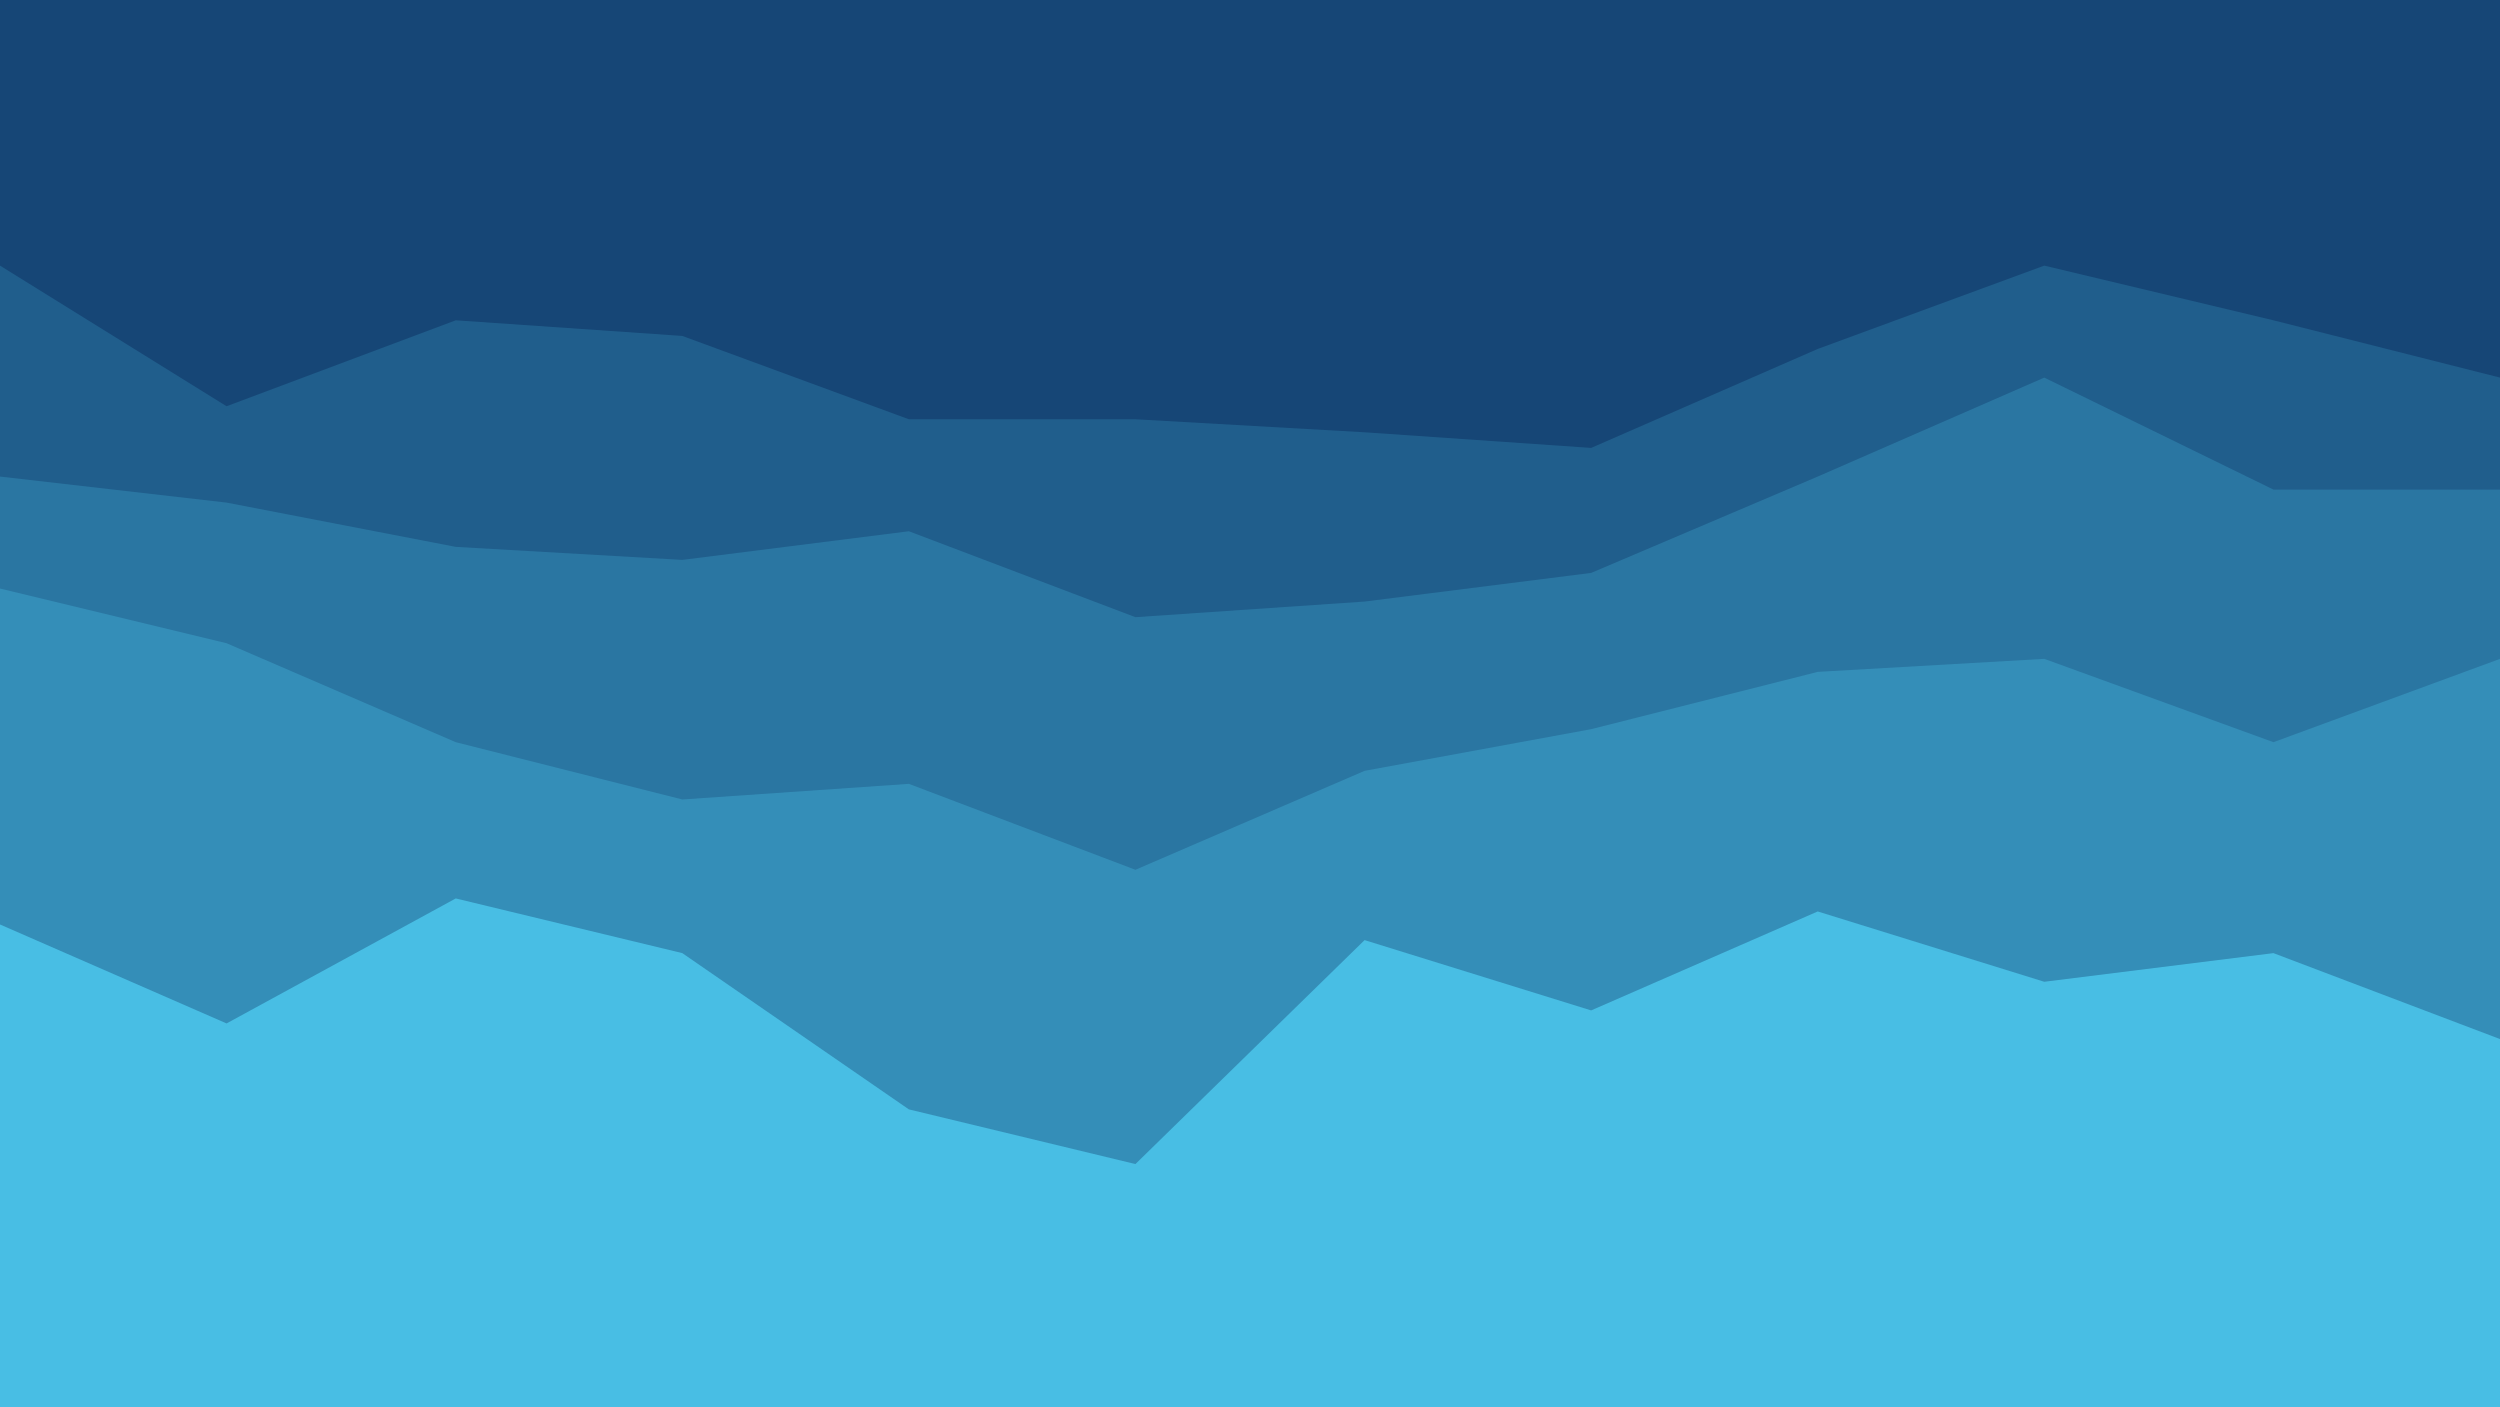
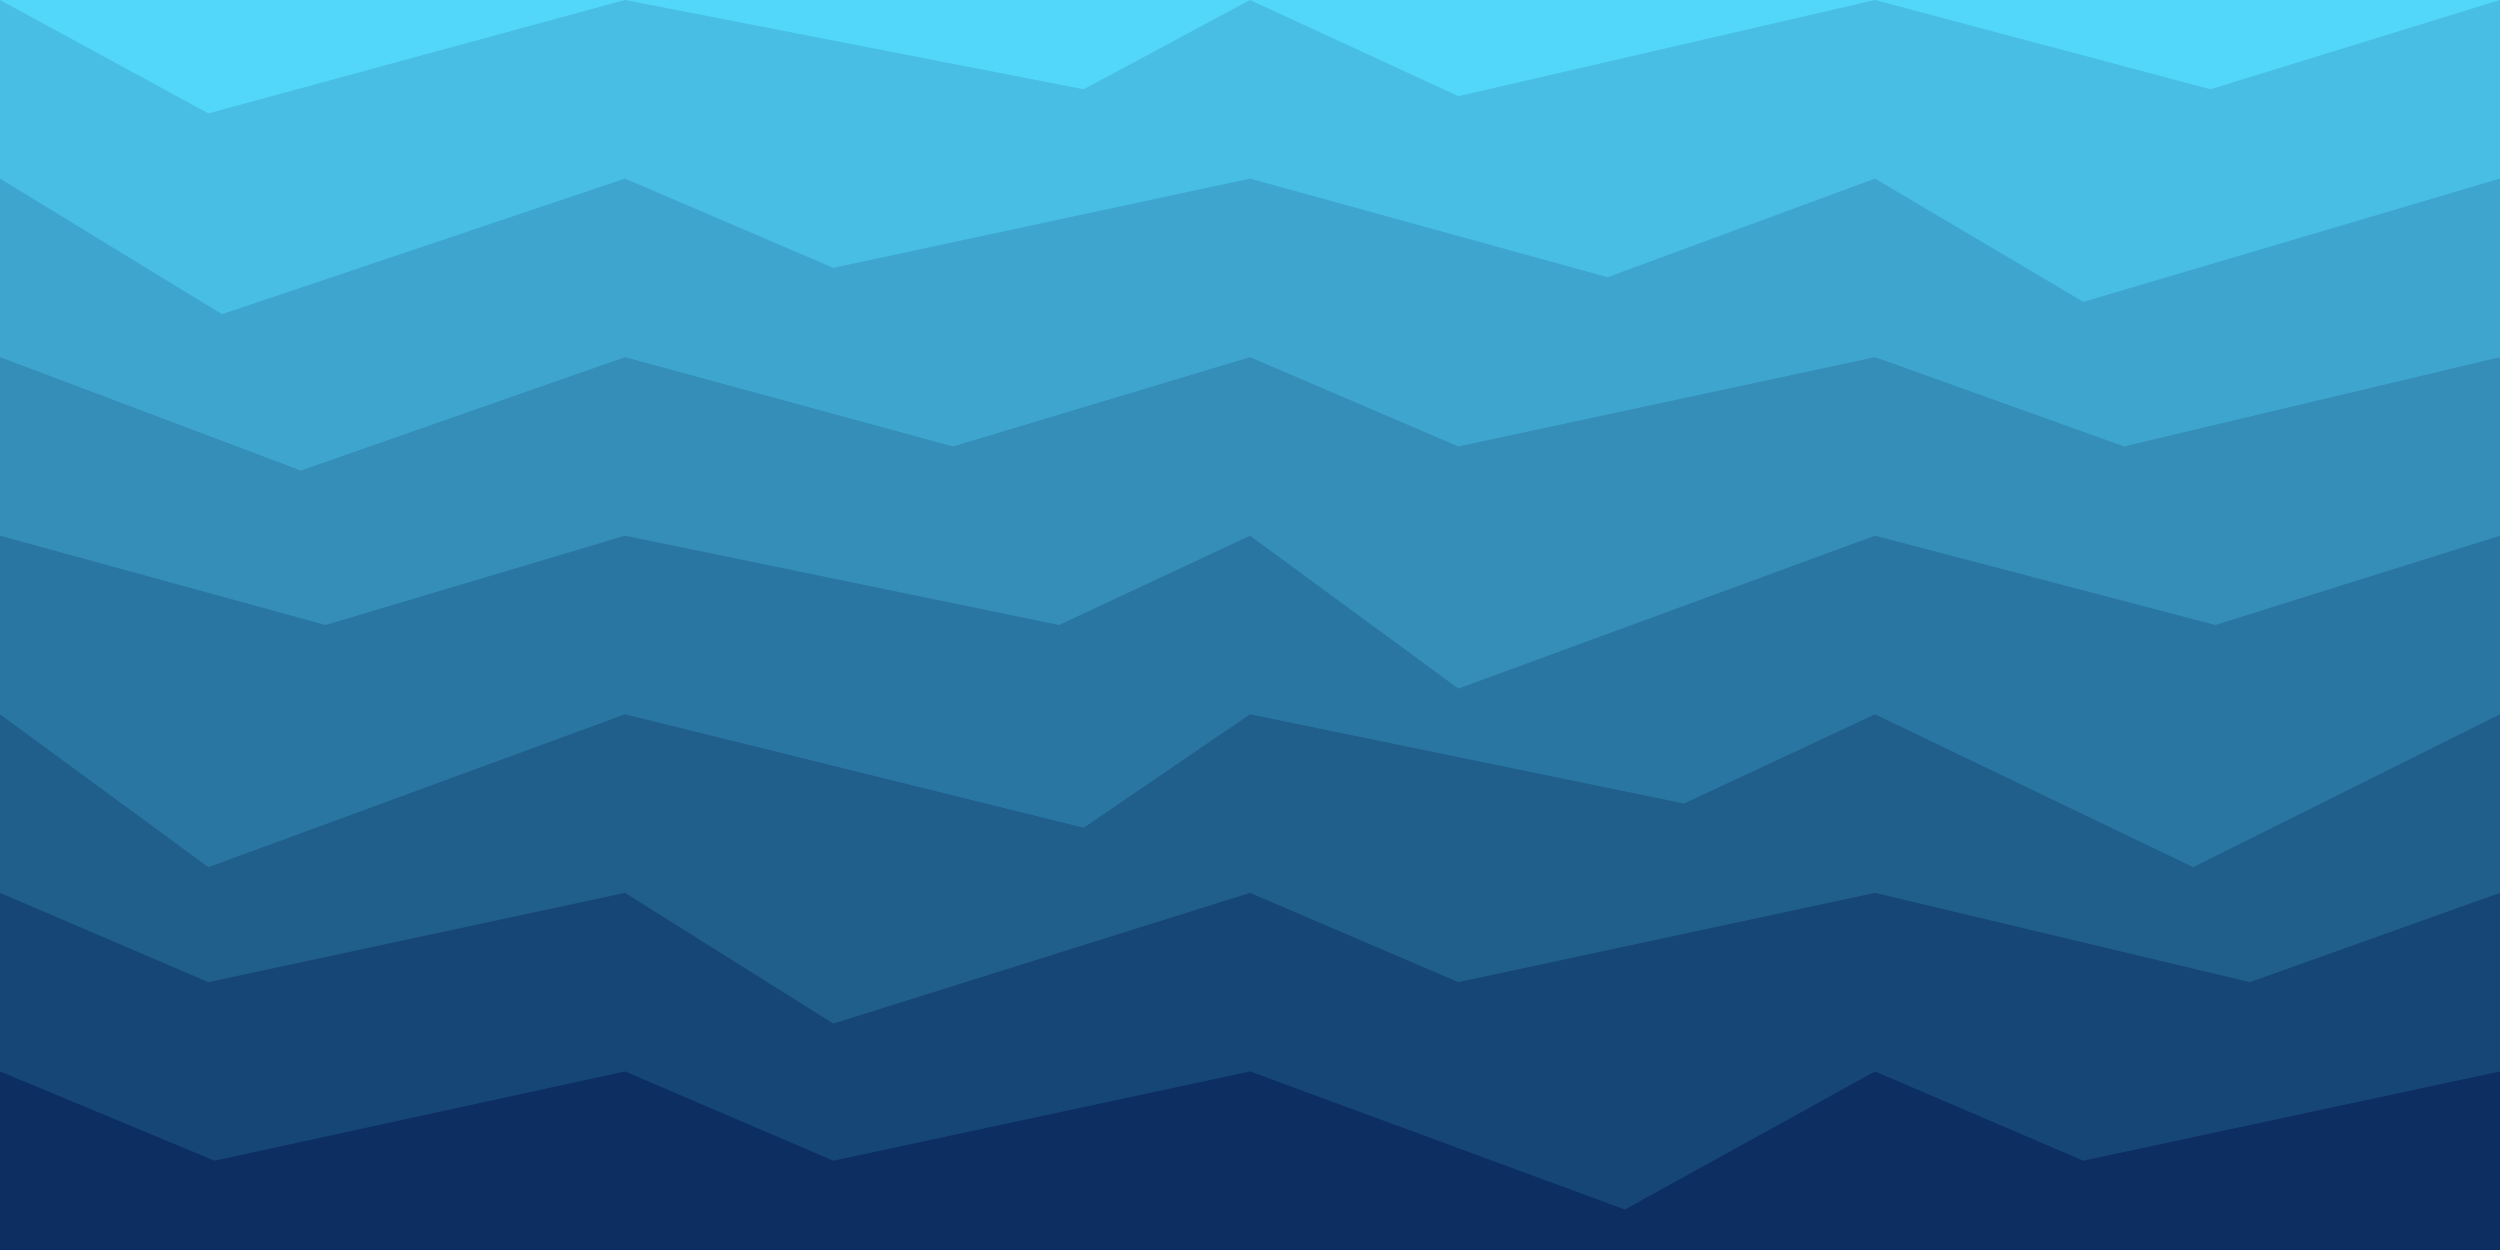
- <svg xmlns="http://www.w3.org/2000/svg" id="visual" viewBox="0 0 960 540" width="960" height="540" version="1.1">
-   <path d="M0 104L87 158L175 125L262 131L349 163L436 163L524 168L611 174L698 136L785 104L873 125L960 147L960 0L873 0L785 0L698 0L611 0L524 0L436 0L349 0L262 0L175 0L87 0L0 0Z" fill="#164676" />
-   <path d="M0 185L87 195L175 212L262 217L349 206L436 239L524 233L611 222L698 185L785 147L873 190L960 190L960 145L873 123L785 102L698 134L611 172L524 166L436 161L349 161L262 129L175 123L87 156L0 102Z" fill="#205e8c" />
-   <path d="M0 228L87 249L175 287L262 309L349 303L436 336L524 298L611 282L698 260L785 255L873 287L960 255L960 188L873 188L785 145L698 183L611 220L524 231L436 237L349 204L262 215L175 210L87 193L0 183Z" fill="#2a76a2" />
-   <path d="M0 357L87 395L175 347L262 368L349 428L436 449L524 363L611 390L698 352L785 379L873 368L960 401L960 253L873 285L785 253L698 258L611 280L524 296L436 334L349 301L262 307L175 285L87 247L0 226Z" fill="#348eb8" />
-   <path d="M0 541L87 541L175 541L262 541L349 541L436 541L524 541L611 541L698 541L785 541L873 541L960 541L960 399L873 366L785 377L698 350L611 388L524 361L436 447L349 426L262 366L175 345L87 393L0 355Z" fill="#48bee4" />
+ <svg xmlns="http://www.w3.org/2000/svg" class="border shadow-md dark:border-slate-700" viewBox="0 0 1013.76 506.88" preserveAspectRatio="none" style="width: 1013.76px; height: 506.88px;">
+   <rect class="bg" id="bg" x="0" y="0" width="1013.76" height="506.88" fill="#8d3636" />
+   <path d="M 0 -72.411 L 0 -72.41                 L 84.48 -32.41                 L 253.44 -72.41 L 253.44 -72.41                 L 364.44 -36.21                 L 506.88 -72.41 L 506.88 -72.41                 L 629.88 -36.21                 L 760.32 -72.41 L 760.32 -72.41                 L 844.80 -36.21                 L 1013.76 -72.41 L 1013.76 -72.41                 L 1098.24 -8.41                 L 1267.2 -72.41  V 506.88 H 0 V -72.41 Z" fill="#52D6FA" />
+   <path d="M 0 0 L 0 0.00                 L 84.48 46.00                 L 253.44 0.00 L 253.44 0.00                 L 439.44 36.21                 L 506.88 0.00 L 506.88 0.00                 L 591.36 39.00                 L 760.32 0.00 L 760.32 0.00                 L 896.32 36.21                 L 1013.76 0.00 L 1013.76 0.00                 L 1156.76 36.21                 L 1267.2 0.00  V 506.88 H 0 V 0.00 Z" fill="#48bee4" />
+   <path d="M 0 72.411 L 0 72.41                 L 90.00 127.41                 L 253.44 72.41 L 253.44 72.41                 L 337.92 108.62                 L 506.88 72.41 L 506.88 72.41                 L 651.88 112.41                 L 760.32 72.41 L 760.32 72.41                 L 844.80 122.41                 L 1013.76 72.41 L 1013.76 72.41                 L 1098.24 108.62                 L 1267.2 72.41  V 506.88 H 0 V 72.41 Z" fill="#3ea6ce" />
+   <path d="M 0 144.823 L 0 144.82                 L 122.00 190.82                 L 253.44 144.82 L 253.44 144.82                 L 386.44 181.03                 L 506.88 144.82 L 506.88 144.82                 L 591.36 181.03                 L 760.32 144.82 L 760.32 144.82                 L 861.32 181.03                 L 1013.76 144.82 L 1013.76 144.82                 L 1098.24 184.82                 L 1267.2 144.82  V 506.88 H 0 V 144.82 Z" fill="#348eb8" />
+   <path d="M 0 217.234 L 0 217.23                 L 132.00 253.44                 L 253.44 217.23 L 253.44 217.23                 L 429.44 253.44                 L 506.88 217.23 L 506.88 217.23                 L 591.36 279.23                 L 760.32 217.23 L 760.32 217.23                 L 898.32 253.44                 L 1013.76 217.23 L 1013.76 217.23                 L 1164.76 253.44                 L 1267.2 217.23  V 506.88 H 0 V 217.23 Z" fill="#2a76a2" />
+   <path d="M 0 289.646 L 0 289.65                 L 84.48 351.65                 L 253.44 289.65 L 253.44 289.65                 L 439.44 335.65                 L 506.88 289.65 L 506.88 289.65                 L 682.88 325.85                 L 760.32 289.65 L 760.32 289.65                 L 889.32 351.65                 L 1013.76 289.65 L 1013.76 289.65                 L 1191.76 351.65                 L 1267.2 289.65  V 506.88 H 0 V 289.65 Z" fill="#205e8c" />
+   <path d="M 0 362.057 L 0 362.06                 L 84.48 398.26                 L 253.44 362.06 L 253.44 362.06                 L 337.92 415.06                 L 506.88 362.06 L 506.88 362.06                 L 591.36 398.26                 L 760.32 362.06 L 760.32 362.06                 L 912.32 398.26                 L 1013.76 362.06 L 1013.76 362.06                 L 1098.24 398.26                 L 1267.2 362.06  V 506.88 H 0 V 362.06 Z" fill="#164676" />
+   <path d="M 0 434.469 L 0 434.47                 L 87.00 470.67                 L 253.44 434.47 L 253.44 434.47                 L 337.92 470.67                 L 506.88 434.47 L 506.88 434.47                 L 658.88 490.47                 L 760.32 434.47 L 760.32 434.47                 L 844.80 470.67                 L 1013.76 434.47 L 1013.76 434.47                 L 1111.76 470.67                 L 1267.2 434.47  V 506.88 H 0 V 434.47 Z" fill="#0c2e60" />
</svg>
